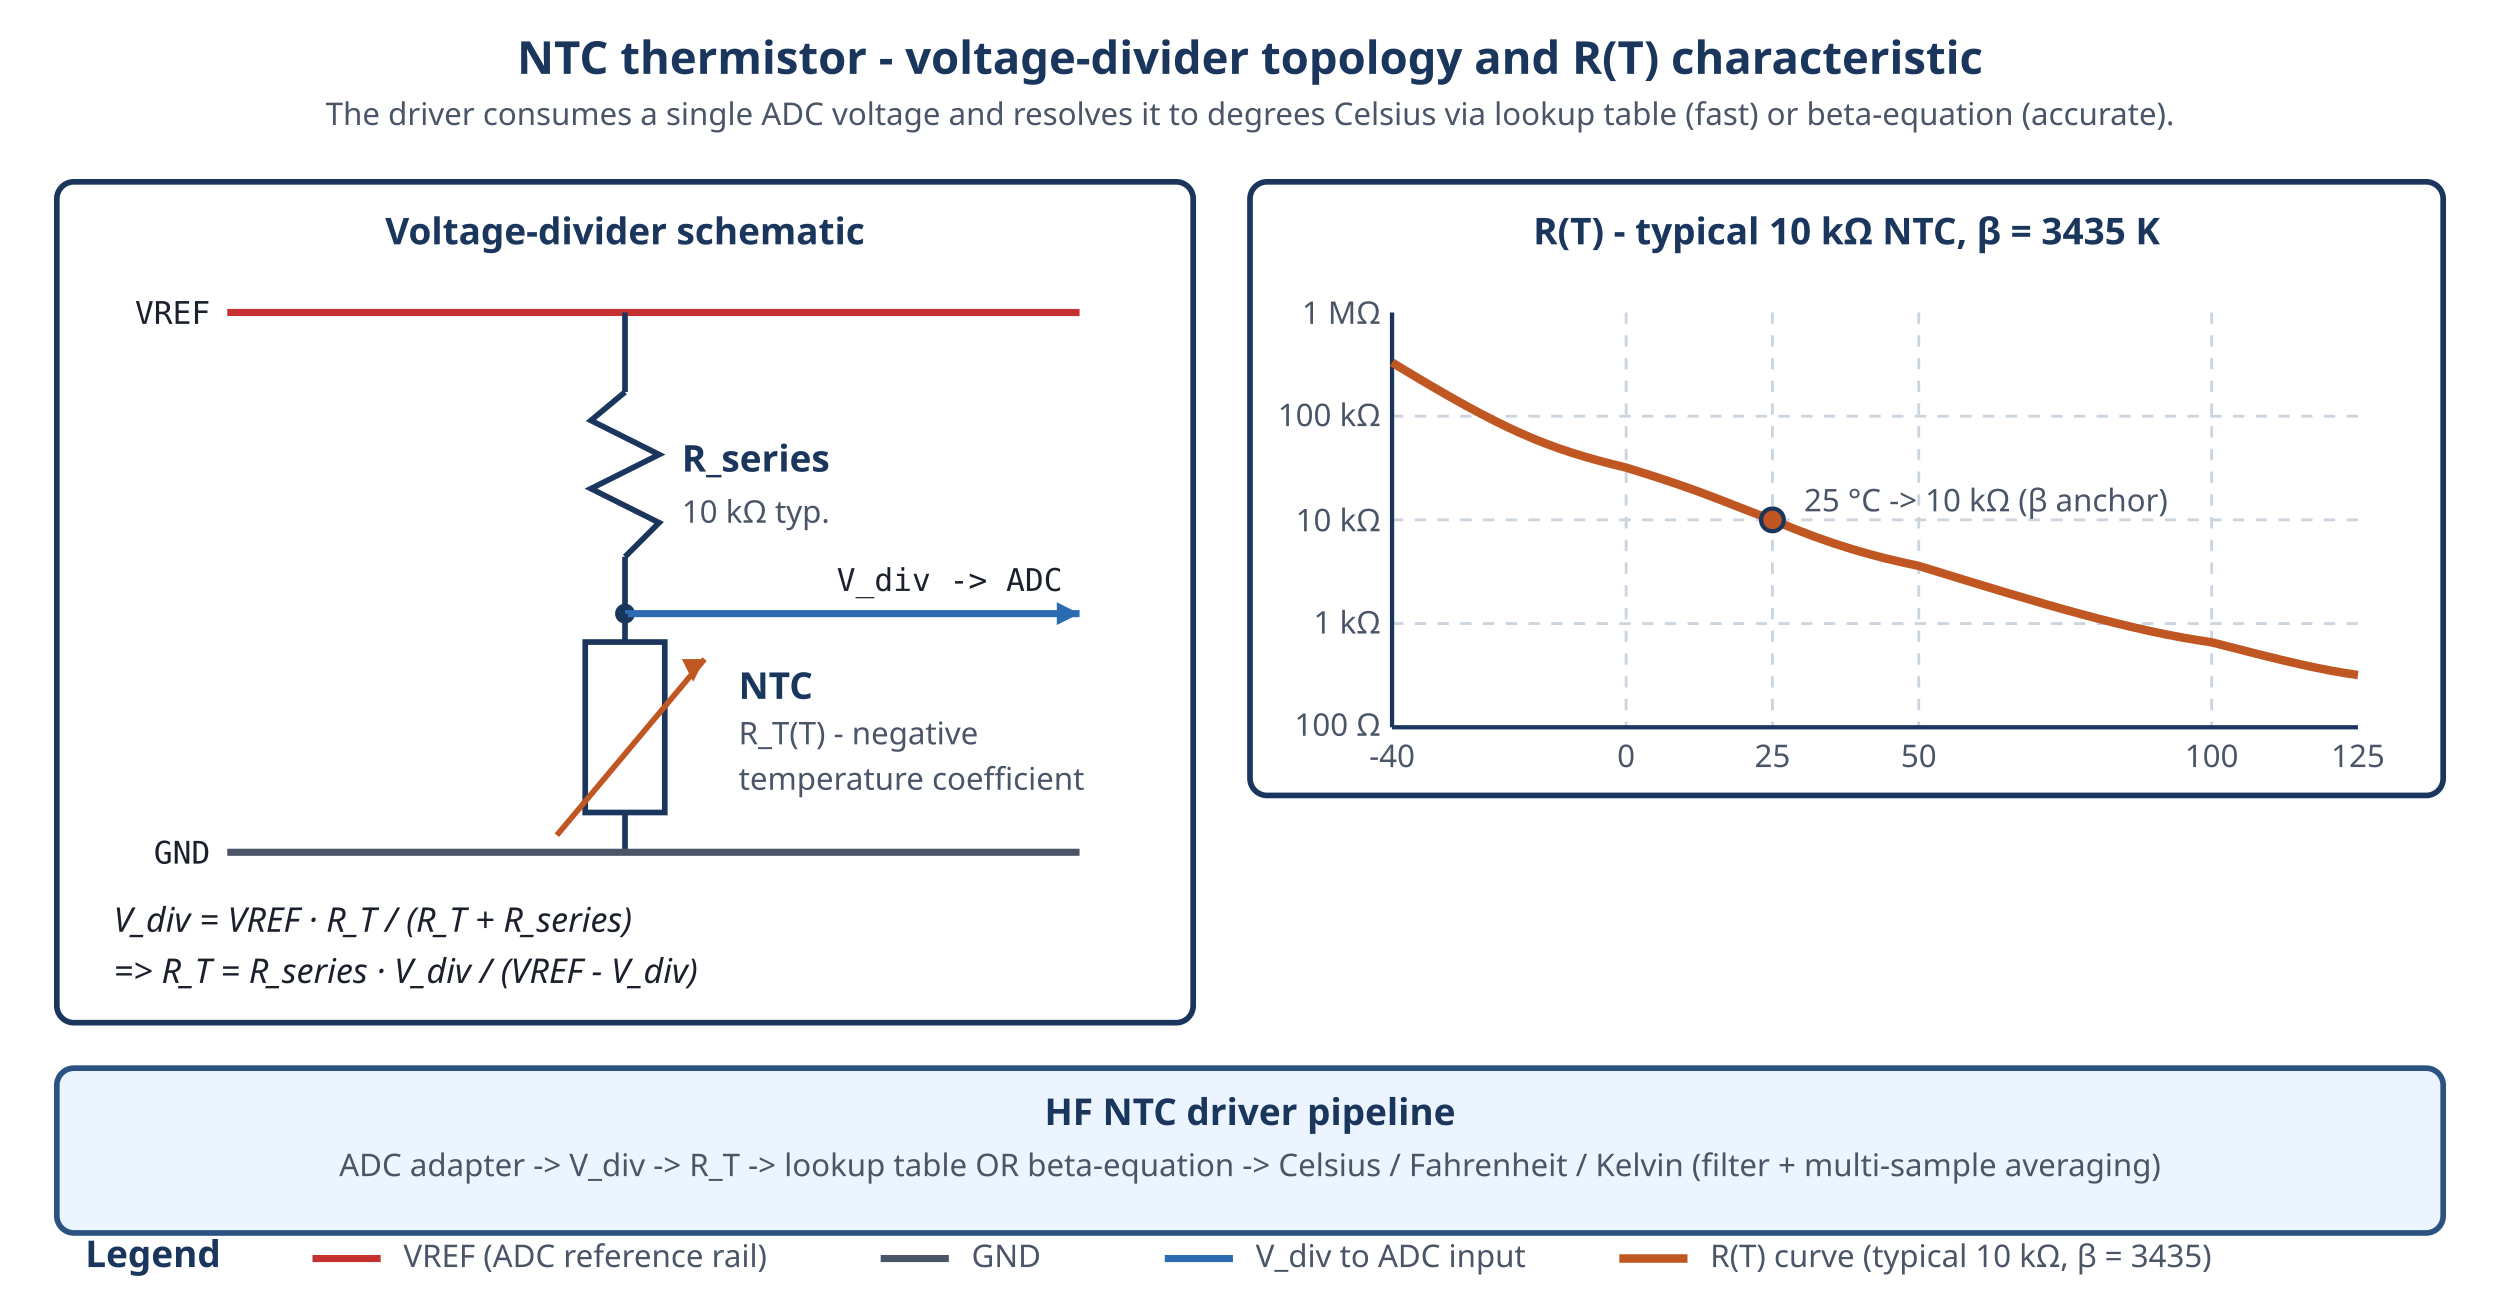
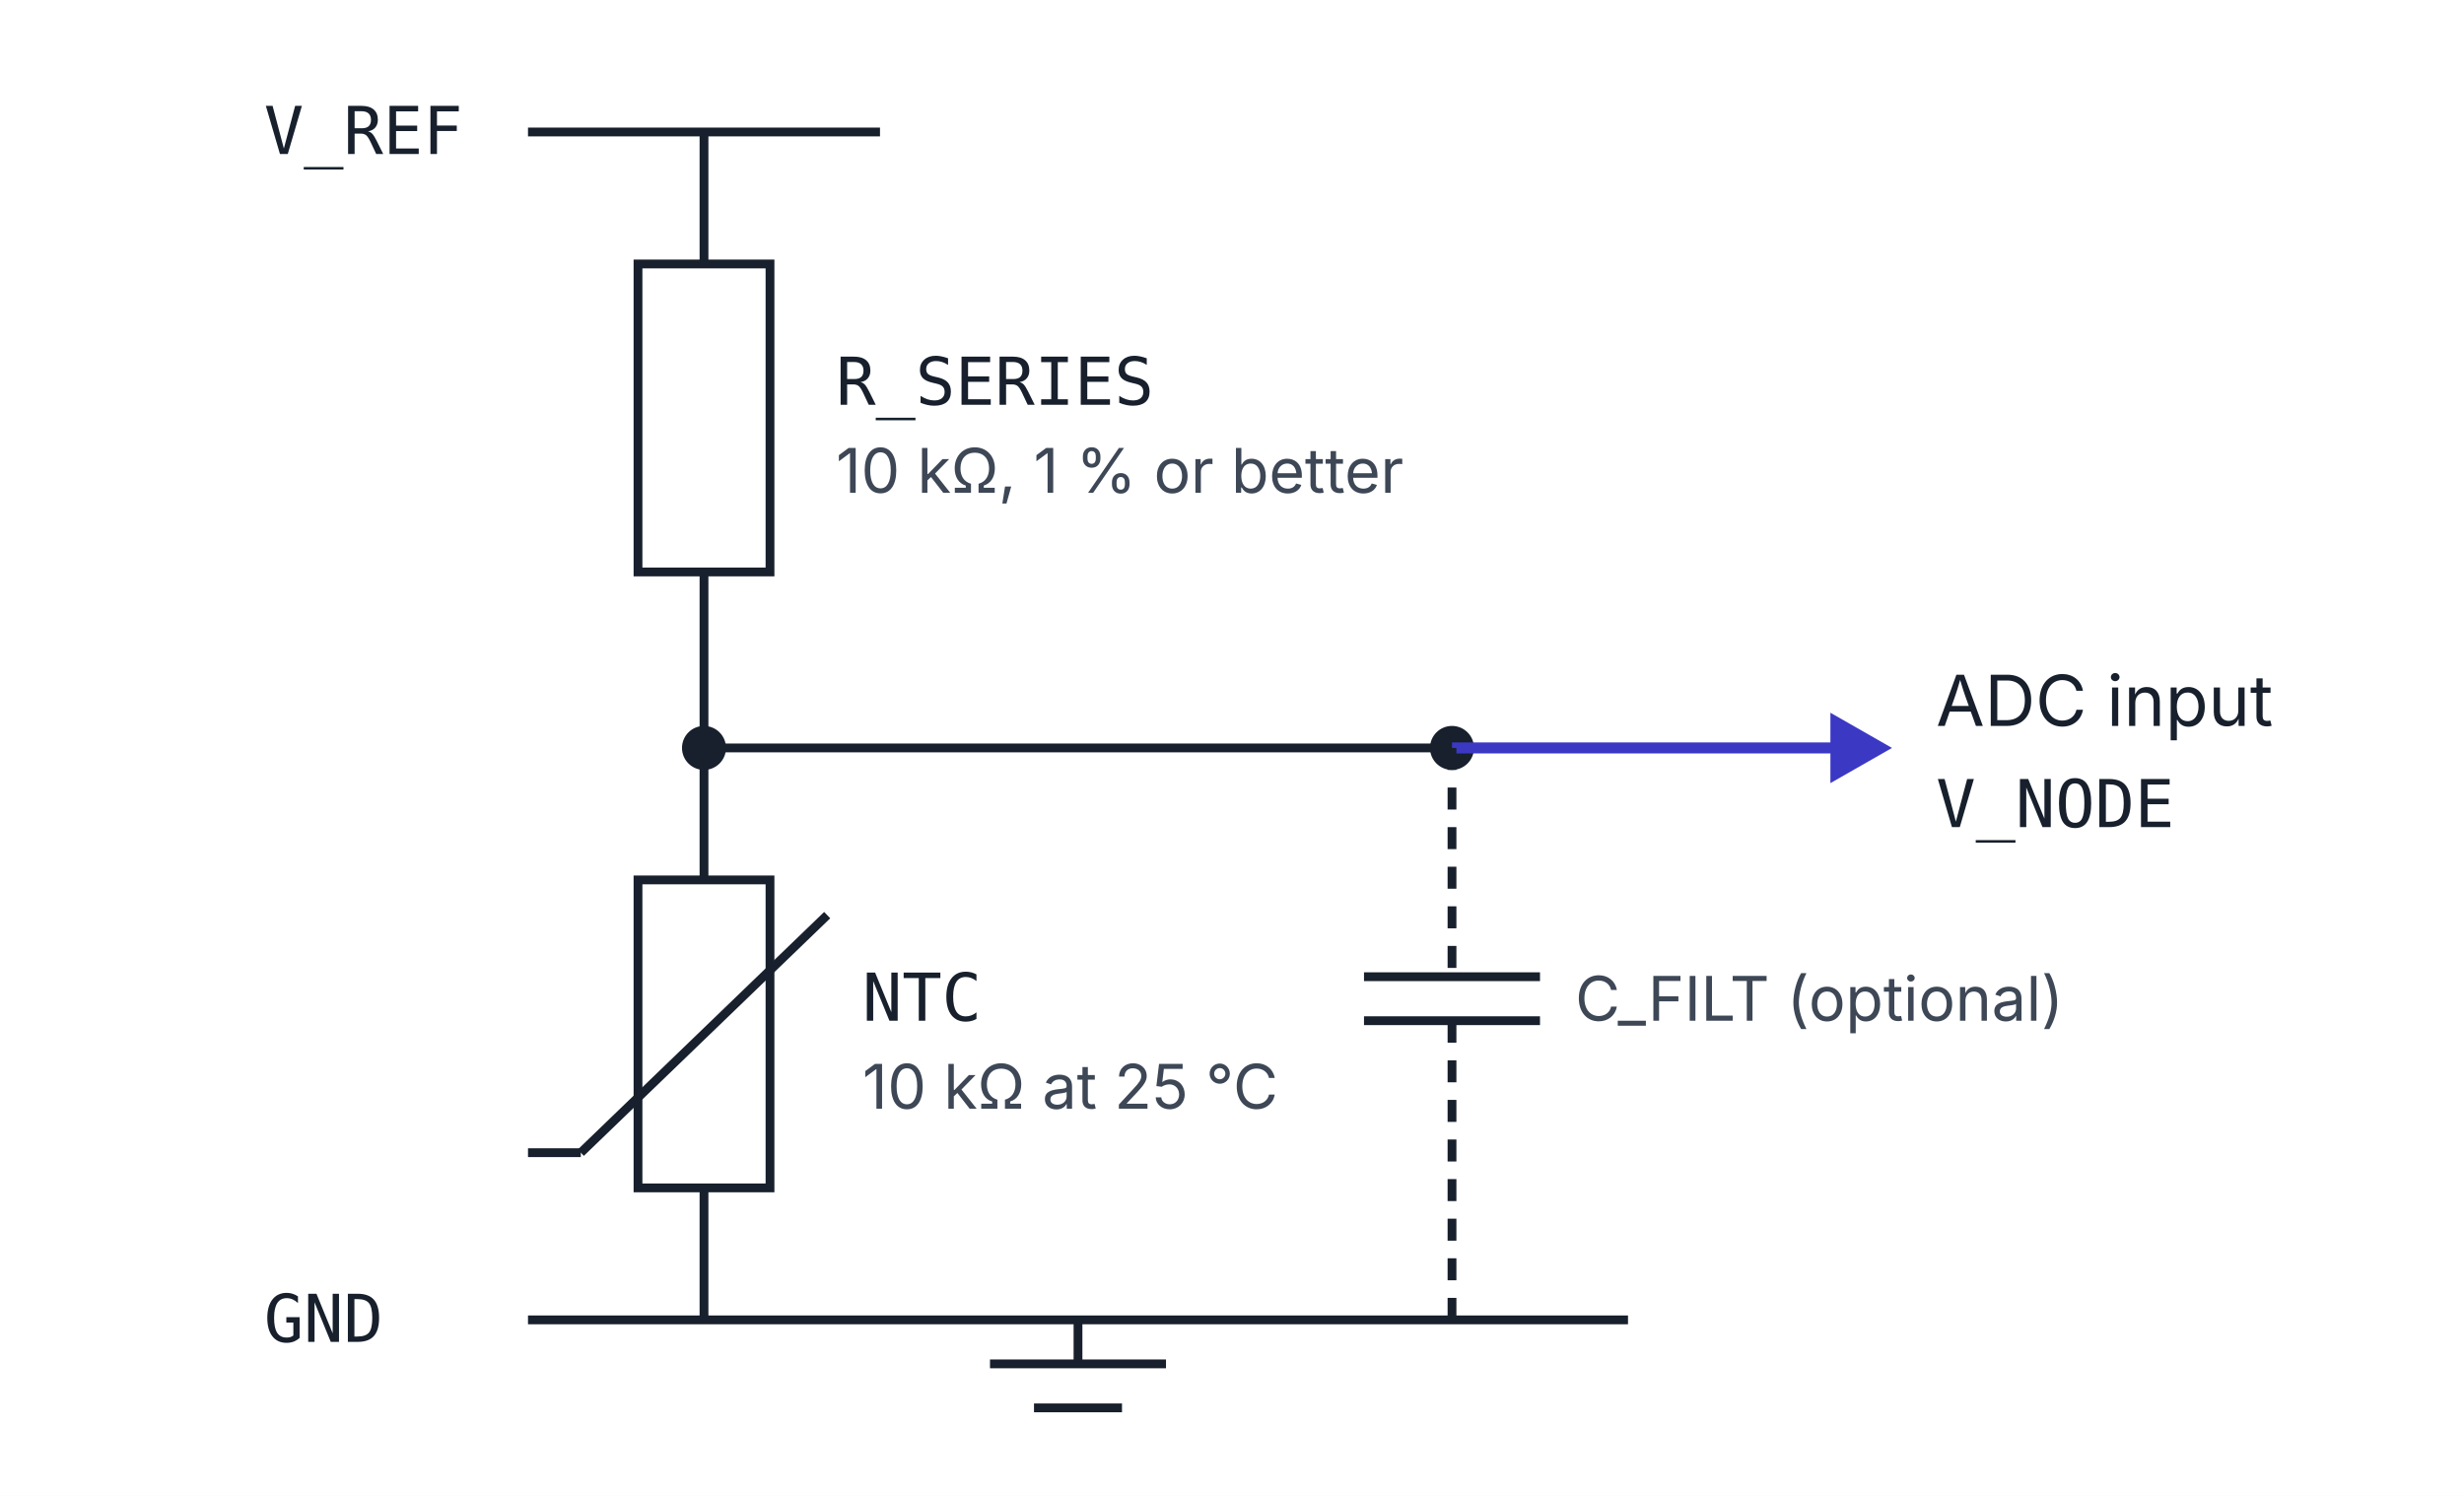
- <svg xmlns="http://www.w3.org/2000/svg" viewBox="0 0 880 460" width="880" height="460" role="img" aria-labelledby="t-ntc d-ntc">
-   <defs>
-     <style type="text/css">
-       .panel    { fill: #ffffff; }
-       .panelL   { fill: #ffffff; stroke: #1a365d; stroke-width: 2; }
-       .driver   { fill: #ebf4ff; stroke: #2c5282; stroke-width: 2; }
-       .ntcBox   { fill: #ffffff; stroke: #1a365d; stroke-width: 2; }
-       .wire     { stroke: #1a365d; stroke-width: 2; fill: none; }
-       .wire-pwr { stroke: #c53030; stroke-width: 2.5; fill: none; }
-       .wire-gnd { stroke: #4a5568; stroke-width: 2.5; fill: none; }
-       .wire-sig { stroke: #2b6cb0; stroke-width: 2.5; fill: none; }
-       .axis     { stroke: #1a365d; stroke-width: 1.5; fill: none; }
-       .grid     { stroke: #cbd5e0; stroke-width: 1; stroke-dasharray: 4 4; }
-       .curve    { stroke: #c05621; stroke-width: 3; fill: none; }
-       .head     { font-family: system-ui, sans-serif; font-size: 16px; font-weight: 600; fill: #1a365d; text-anchor: middle; }
-       .title    { font-family: system-ui, sans-serif; font-size: 13px; font-weight: 600; fill: #1a365d; text-anchor: middle; }
-       .titleL   { font-family: system-ui, sans-serif; font-size: 13px; font-weight: 600; fill: #1a365d; text-anchor: start; }
-       .small    { font-family: system-ui, sans-serif; font-size: 11px; fill: #4a5568; text-anchor: middle; }
-       .smallL   { font-family: system-ui, sans-serif; font-size: 11px; fill: #4a5568; text-anchor: start; }
-       .smallR   { font-family: system-ui, sans-serif; font-size: 11px; fill: #4a5568; text-anchor: end; }
-       .pin      { font-family: "DejaVu Sans Mono", Consolas, monospace; font-size: 11px; fill: #1a202c; text-anchor: middle; }
-       .pinL     { font-family: "DejaVu Sans Mono", Consolas, monospace; font-size: 11px; fill: #1a202c; text-anchor: start; }
-       .pinR     { font-family: "DejaVu Sans Mono", Consolas, monospace; font-size: 11px; fill: #1a202c; text-anchor: end; }
-       .eq       { font-family: system-ui, sans-serif; font-size: 12px; fill: #1a202c; font-style: italic; }
-       .legend   { font-family: system-ui, sans-serif; font-size: 11px; fill: #4a5568; }
-     </style>
-   </defs>
-   <rect class="panel" width="880" height="460" />
-   <text class="head" x="440" y="26">NTC thermistor - voltage-divider topology and R(T) characteristic</text>
-   <text class="small" x="440" y="44">The driver consumes a single ADC voltage and resolves it to degrees Celsius via lookup table (fast) or beta-equation (accurate).</text>
-   <rect class="panelL" x="20" y="64" width="400" height="296" rx="6" />
-   <text class="title" x="220" y="86">Voltage-divider schematic</text>
-   <line class="wire-pwr" x1="80" y1="110" x2="380" y2="110" />
-   <text class="pinR" x="74" y="114">VREF</text>
-   <line class="wire" x1="220" y1="110" x2="220" y2="138" />
-   <polyline class="wire" points="220,138 208,148 232,160 208,172 232,184 220,196" />
-   <text class="titleL" x="240" y="166">R_series</text>
-   <text class="smallL" x="240" y="184">10 kΩ typ.</text>
-   <line class="wire" x1="220" y1="196" x2="220" y2="216" />
-   <circle cx="220" cy="216" r="3.5" fill="#1a365d" />
-   <line class="wire-sig" x1="220" y1="216" x2="380" y2="216" />
-   <polyline points="380,216 372,212 372,220" fill="#2b6cb0" />
-   <text class="pinR" x="374" y="208">V_div  -&gt;  ADC</text>
-   <line class="wire" x1="220" y1="216" x2="220" y2="226" />
-   <rect class="ntcBox" x="206" y="226" width="28" height="60" />
-   <line stroke="#c05621" stroke-width="2" x1="196" y1="294" x2="248" y2="232" />
-   <polyline points="248,232 240,232 244,240" fill="#c05621" />
-   <text class="titleL" x="260" y="246">NTC</text>
-   <text class="smallL" x="260" y="262">R_T(T) - negative</text>
-   <text class="smallL" x="260" y="278">temperature coefficient</text>
-   <line class="wire" x1="220" y1="286" x2="220" y2="300" />
-   <line class="wire-gnd" x1="80" y1="300" x2="380" y2="300" />
-   <text class="pinR" x="74" y="304">GND</text>
-   <text class="eq" x="40" y="328">V_div  =  VREF · R_T / (R_T + R_series)</text>
-   <text class="eq" x="40" y="346">=&gt;  R_T  =  R_series · V_div / (VREF - V_div)</text>
-   <rect class="panelL" x="440" y="64" width="420" height="216" rx="6" />
-   <text class="title" x="650" y="86">R(T) - typical 10 kΩ NTC, β = 3435 K</text>
-   <line class="grid" x1="490" y1="146.5" x2="830" y2="146.5" />
-   <line class="grid" x1="490" y1="183" x2="830" y2="183" />
-   <line class="grid" x1="490" y1="219.5" x2="830" y2="219.5" />
-   <line class="grid" x1="572.4" y1="110" x2="572.4" y2="256" />
-   <line class="grid" x1="623.9" y1="110" x2="623.9" y2="256" />
-   <line class="grid" x1="675.4" y1="110" x2="675.4" y2="256" />
-   <line class="grid" x1="778.5" y1="110" x2="778.5" y2="256" />
-   <line class="axis" x1="490" y1="256" x2="830" y2="256" />
-   <line class="axis" x1="490" y1="110" x2="490" y2="256" />
-   <text class="smallR" x="486" y="114">1 MΩ</text>
-   <text class="smallR" x="486" y="150">100 kΩ</text>
-   <text class="smallR" x="486" y="187">10 kΩ</text>
-   <text class="smallR" x="486" y="223">1 kΩ</text>
-   <text class="smallR" x="486" y="259">100 Ω</text>
-   <text class="small" x="490" y="270">-40</text>
-   <text class="small" x="572.4" y="270">0</text>
-   <text class="small" x="623.9" y="270">25</text>
-   <text class="small" x="675.4" y="270">50</text>
-   <text class="small" x="778.5" y="270">100</text>
-   <text class="small" x="830" y="270">125</text>
-   <path class="curve" d="M 490 127.6 C 530 152, 545 158, 572.4 164.6 C 600 173, 610 178, 623.9 183 C 645 192, 660 196, 675.4 199.2 C 720 213, 750 222, 778.5 226.1 C 805 233, 818 236, 830 237.6" />
-   <circle cx="623.9" cy="183" r="4" fill="#c05621" stroke="#1a365d" stroke-width="1.5" />
-   <text class="smallL" x="635" y="180">25 °C  -&gt;  10 kΩ  (β anchor)</text>
-   <rect class="driver" x="20" y="376" width="840" height="58" rx="6" />
-   <text class="title" x="440" y="396">HF NTC driver pipeline</text>
-   <text class="small" x="440" y="414">ADC adapter -&gt; V_div -&gt; R_T -&gt; lookup table OR beta-equation -&gt; Celsius / Fahrenheit / Kelvin (filter + multi-sample averaging)</text>
-   <g transform="translate(30, 446)">
-     <text class="titleL" x="0" y="0" fill="#1a365d">Legend</text>
-     <line class="wire-pwr" x1="80" y1="-3" x2="104" y2="-3" />
-     <text class="legend" x="112" y="0">VREF (ADC reference rail)</text>
-     <line class="wire-gnd" x1="280" y1="-3" x2="304" y2="-3" />
-     <text class="legend" x="312" y="0">GND</text>
-     <line class="wire-sig" x1="380" y1="-3" x2="404" y2="-3" />
-     <text class="legend" x="412" y="0">V_div to ADC input</text>
-     <line class="curve" x1="540" y1="-3" x2="564" y2="-3" />
-     <text class="legend" x="572" y="0">R(T) curve (typical 10 kΩ, β = 3435)</text>
-   </g>
+ <svg xmlns="http://www.w3.org/2000/svg" viewBox="0 0 560 340" width="560" height="340" role="img" aria-labelledby="t d">
+   <style>
+     .w { stroke: #17202c; stroke-width: 2; fill: none; }
+     .r { stroke: #17202c; stroke-width: 2; fill: #ffffff; }
+     .o { stroke: #17202c; stroke-width: 2; fill: none; stroke-dasharray: 5 4; }
+     .t { font-family: Inter, system-ui, sans-serif; font-size: 16px; fill: #17202c; }
+     .s { font-family: Inter, system-ui, sans-serif; font-size: 14px; fill: #3d4756; }
+     .m { font-family: "JetBrains Mono", Consolas, monospace; font-size: 15px; fill: #17202c; }
+     .n { fill: #17202c; }
+     .a { stroke: #3b38c4; stroke-width: 2.5; fill: none; }
+     .ah { fill: #3b38c4; }
+   </style>
+   <rect width="560" height="340" fill="#ffffff" />
+   <line class="w" x1="120" y1="30" x2="200" y2="30" />
+   <text class="m" x="60" y="35">V_REF</text>
+   <line class="w" x1="160" y1="30" x2="160" y2="60" />
+   <rect class="r" x="145" y="60" width="30" height="70" />
+   <text class="m" x="190" y="92">R_SERIES</text>
+   <text class="s" x="190" y="112">10 kΩ, 1 % or better</text>
+   <line class="w" x1="160" y1="130" x2="160" y2="170" />
+   <circle class="n" cx="160" cy="170" r="5" />
+   <line class="w" x1="160" y1="170" x2="330" y2="170" />
+   <circle class="n" cx="330" cy="170" r="5" />
+   <line class="a" x1="330" y1="170" x2="420" y2="170" />
+   <polygon class="ah" points="430,170 416,162 416,178" />
+   <text class="t" x="440" y="165">ADC input</text>
+   <text class="m" x="440" y="188">V_NODE</text>
+   <line class="w" x1="160" y1="170" x2="160" y2="200" />
+   <rect class="r" x="145" y="200" width="30" height="70" />
+   <line class="w" x1="132" y1="262" x2="188" y2="208" />
+   <line class="w" x1="132" y1="262" x2="120" y2="262" />
+   <text class="m" x="196" y="232">NTC</text>
+   <text class="s" x="196" y="252">10 kΩ at 25 °C</text>
+   <line class="w" x1="160" y1="270" x2="160" y2="300" />
+   <line class="o" x1="330" y1="170" x2="330" y2="222" />
+   <line class="w" x1="310" y1="222" x2="350" y2="222" />
+   <line class="w" x1="310" y1="232" x2="350" y2="232" />
+   <line class="o" x1="330" y1="232" x2="330" y2="300" />
+   <text class="s" x="358" y="232">C_FILT (optional)</text>
+   <line class="w" x1="120" y1="300" x2="370" y2="300" />
+   <line class="w" x1="225" y1="310" x2="265" y2="310" />
+   <line class="w" x1="235" y1="320" x2="255" y2="320" />
+   <line class="w" x1="245" y1="300" x2="245" y2="310" />
+   <text class="m" x="60" y="305">GND</text>
</svg>
